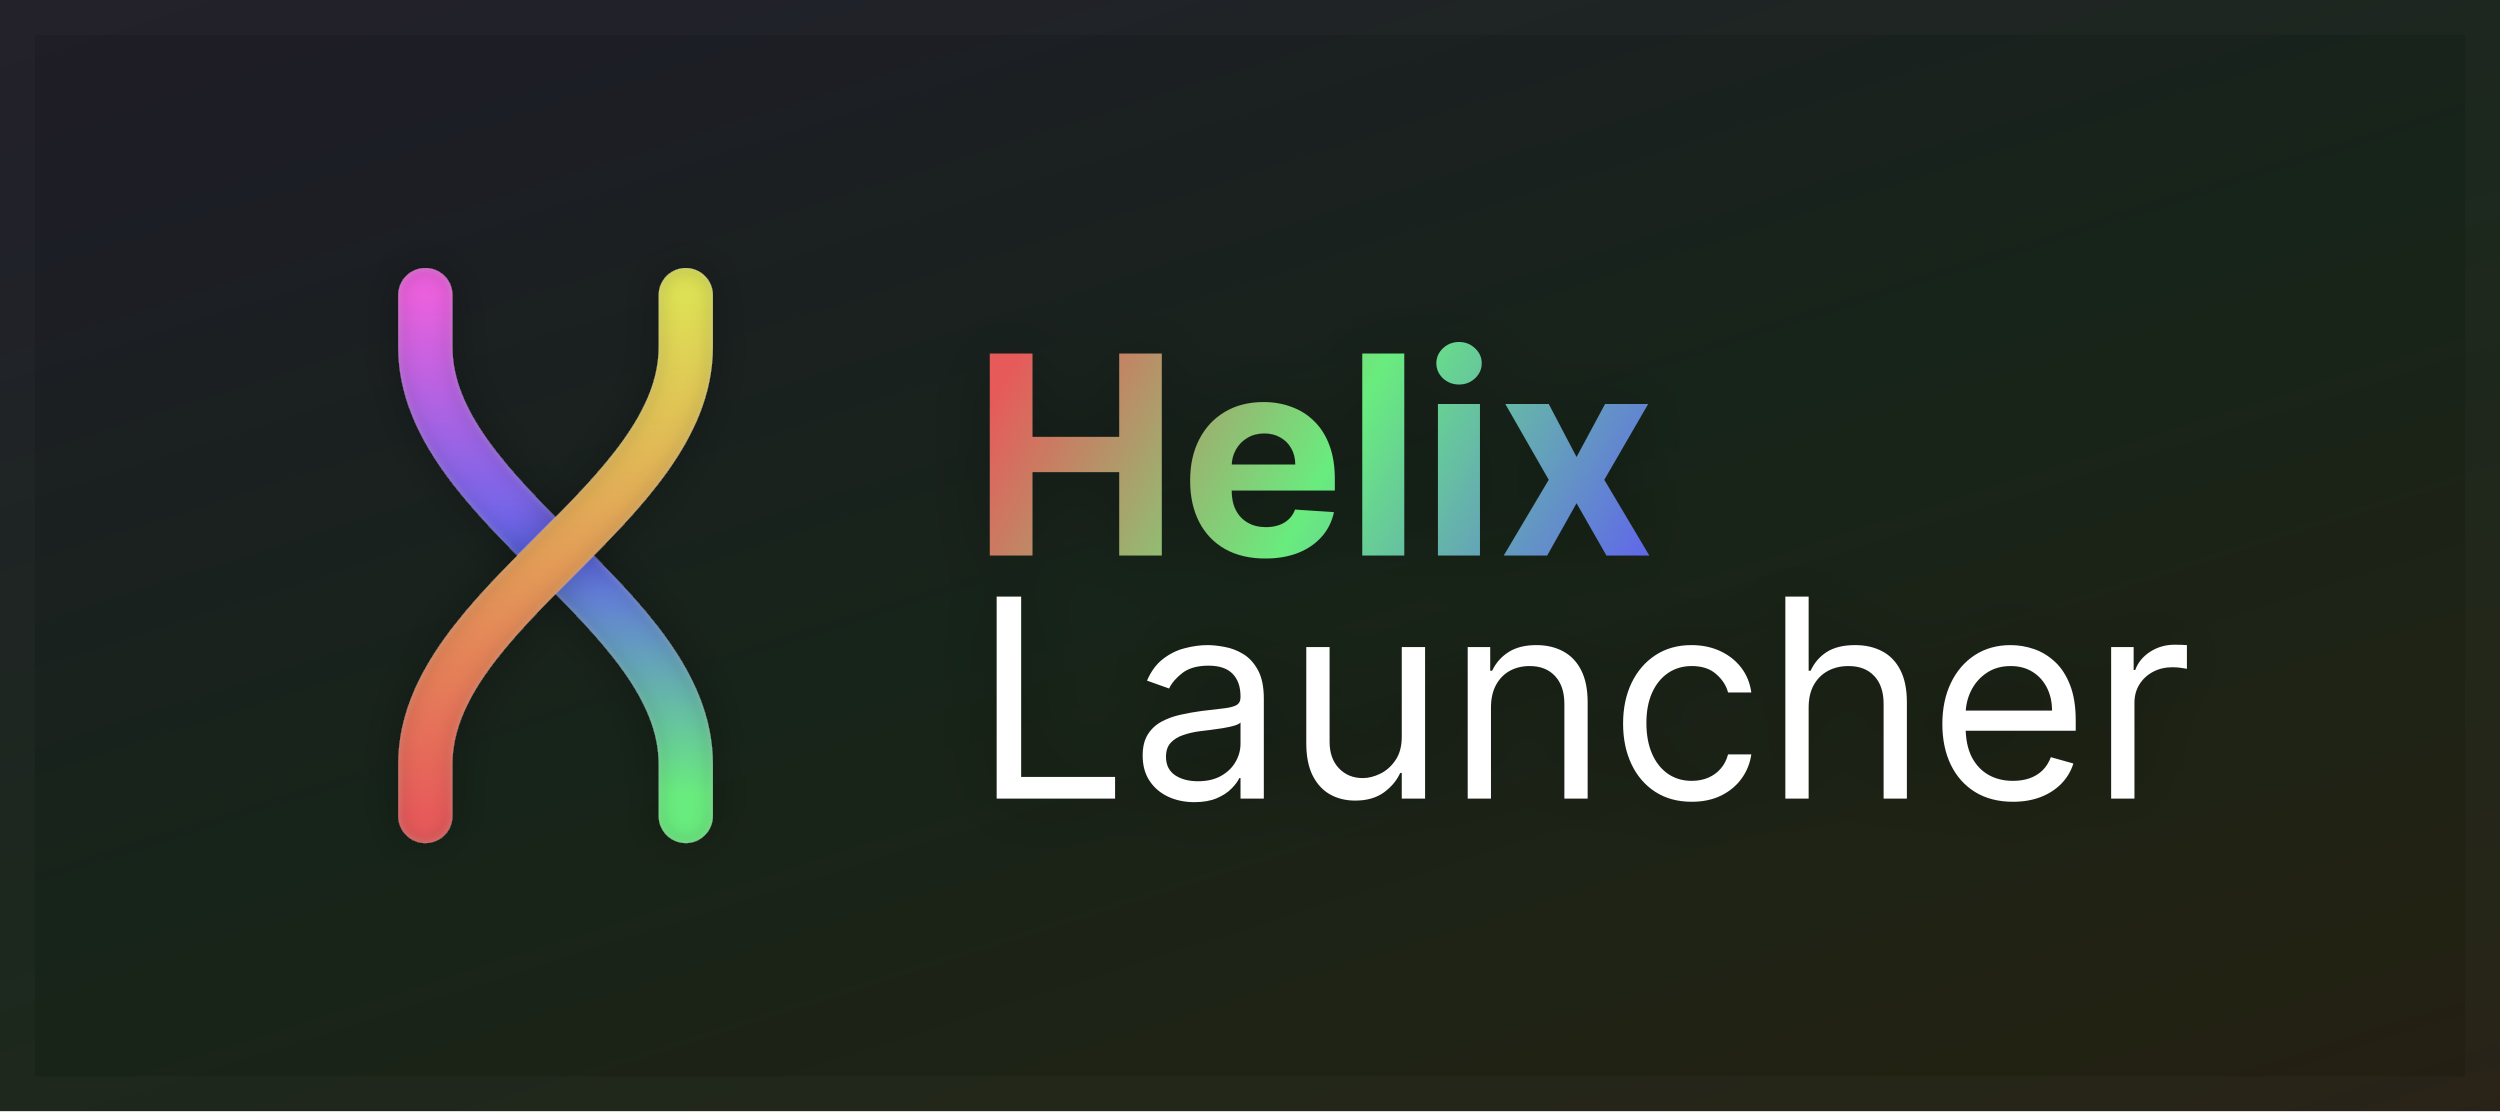
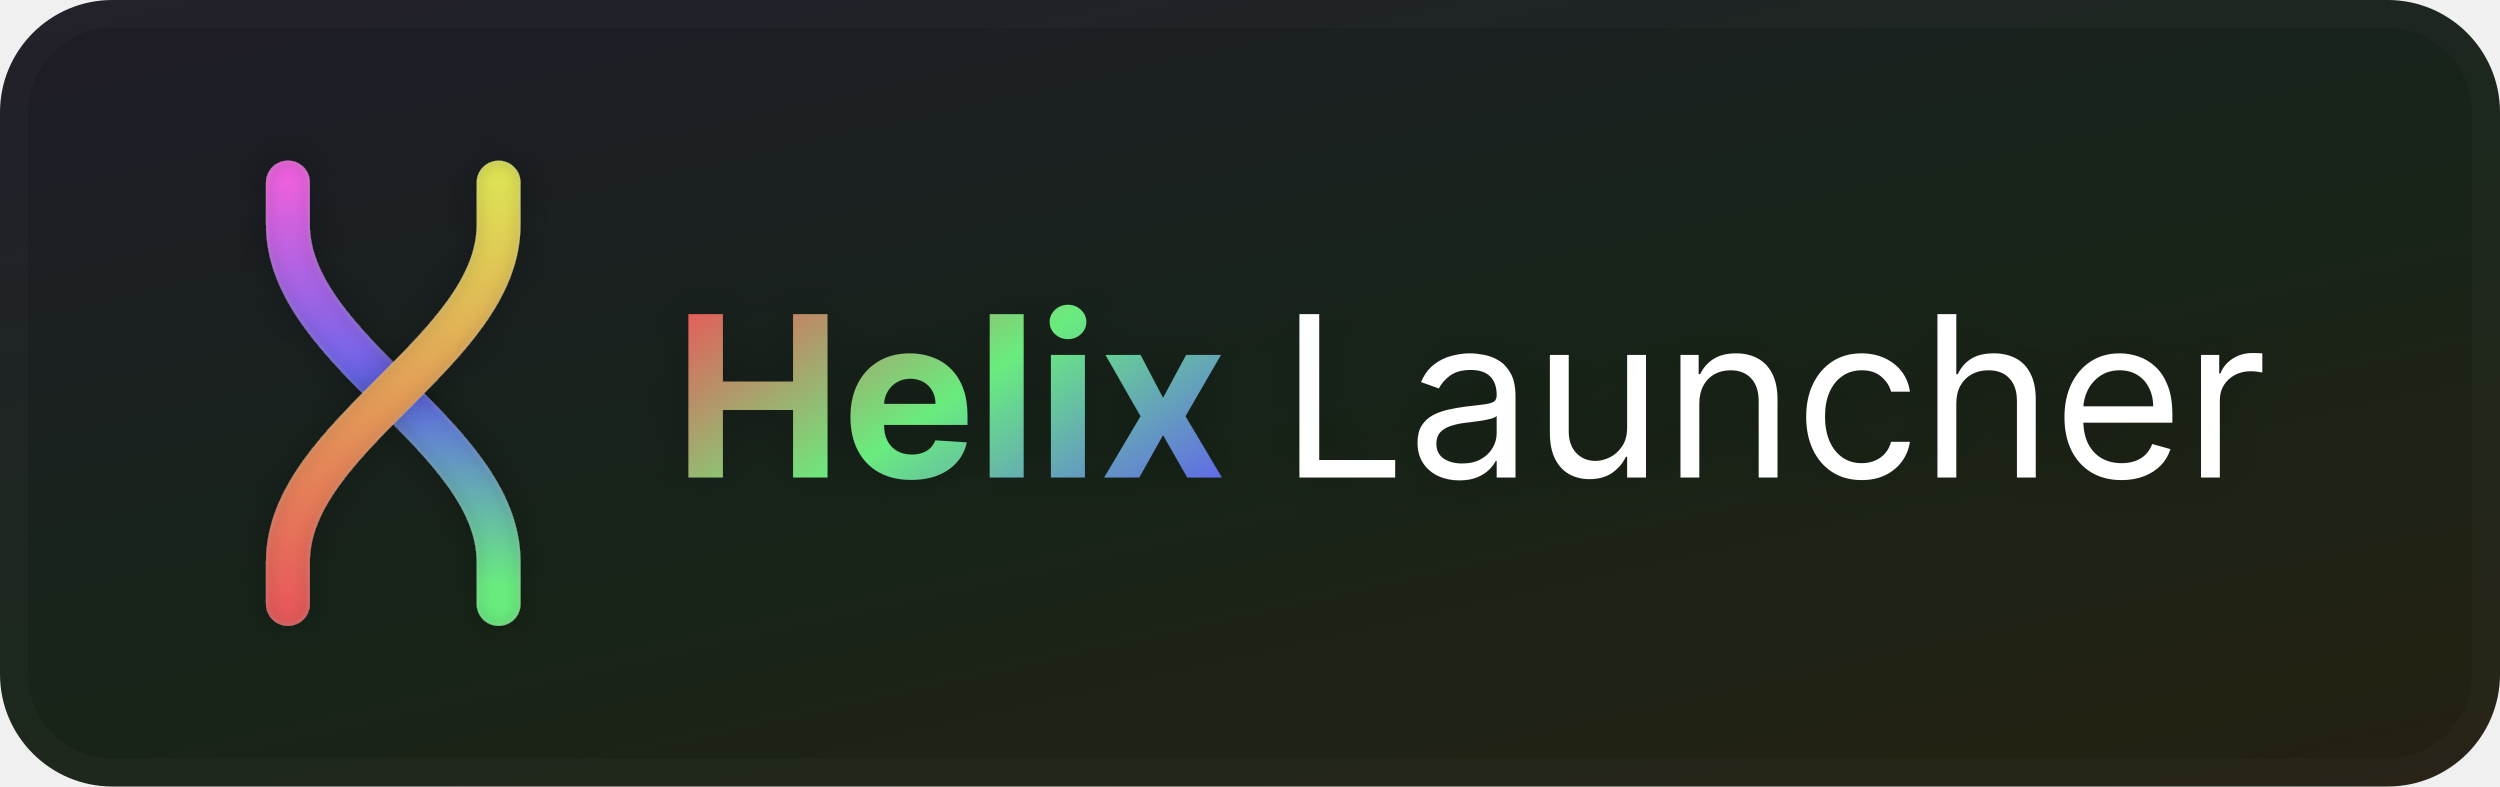
- <svg xmlns="http://www.w3.org/2000/svg" width="72" height="32" viewBox="0 0 72 32" fill="none">
-   <rect width="72" height="32" fill="url(#paint0_linear_5_19)" />
-   <g filter="url(#filter0_dii_5_19)">
-     <path d="M19.75 23.5C19.75 23 19.75 24.4 19.75 22C19.75 17.5 12.25 14.5 12.25 10C12.25 7.6 12.25 9.25 12.25 8.5" stroke="url(#paint1_linear_5_19)" stroke-width="1.562" stroke-linecap="round" />
+ <svg xmlns="http://www.w3.org/2000/svg" width="89" height="28" viewBox="0 0 89 28" fill="none">
+   <rect width="89" height="28" rx="4" fill="url(#paint0_linear_1_24)" />
+   <g filter="url(#filter0_dii_1_24)">
+     <path d="M17.75 21.5C17.75 21 17.75 22.4 17.75 20C17.75 15.5 10.25 12.5 10.25 8C10.25 5.6 10.25 7.25 10.25 6.5" stroke="url(#paint1_linear_1_24)" stroke-width="1.562" stroke-linecap="round" />
  </g>
-   <g filter="url(#filter1_dii_5_19)">
-     <path d="M12.25 23.5C12.25 23 12.25 24.4 12.25 22C12.25 17.5 19.75 14.5 19.75 10C19.75 7.6 19.75 9.25 19.75 8.5" stroke="url(#paint2_linear_5_19)" stroke-width="1.562" stroke-linecap="round" />
+   <g filter="url(#filter1_dii_1_24)">
+     <path d="M10.25 21.5C10.25 21 10.25 22.4 10.25 20C10.25 15.5 17.75 12.5 17.75 8C17.75 5.6 17.75 7.25 17.75 6.5" stroke="url(#paint2_linear_1_24)" stroke-width="1.562" stroke-linecap="round" />
  </g>
-   <g filter="url(#filter2_d_5_19)">
-     <path d="M28.506 16V10.182H29.736V12.582H32.233V10.182H33.46V16H32.233V13.597H29.736V16H28.506ZM36.44 16.085C35.992 16.085 35.605 15.994 35.281 15.812C34.959 15.629 34.711 15.369 34.537 15.034C34.363 14.697 34.276 14.298 34.276 13.838C34.276 13.389 34.363 12.995 34.537 12.656C34.711 12.317 34.956 12.053 35.273 11.864C35.591 11.674 35.964 11.579 36.392 11.579C36.68 11.579 36.948 11.626 37.196 11.719C37.446 11.81 37.664 11.947 37.849 12.131C38.037 12.314 38.183 12.546 38.287 12.824C38.391 13.1 38.443 13.424 38.443 13.796V14.128H34.758V13.378H37.304C37.304 13.204 37.266 13.049 37.19 12.915C37.115 12.78 37.01 12.675 36.875 12.599C36.742 12.522 36.588 12.483 36.412 12.483C36.228 12.483 36.065 12.526 35.923 12.611C35.783 12.694 35.673 12.807 35.594 12.949C35.514 13.089 35.474 13.245 35.472 13.418V14.131C35.472 14.347 35.511 14.533 35.591 14.69C35.672 14.848 35.787 14.969 35.935 15.054C36.082 15.139 36.258 15.182 36.46 15.182C36.595 15.182 36.718 15.163 36.83 15.125C36.941 15.087 37.037 15.03 37.117 14.954C37.196 14.879 37.257 14.786 37.298 14.676L38.418 14.75C38.361 15.019 38.244 15.254 38.068 15.454C37.894 15.653 37.669 15.809 37.392 15.921C37.117 16.03 36.8 16.085 36.44 16.085ZM40.443 10.182V16H39.233V10.182H40.443ZM41.413 16V11.636H42.623V16H41.413ZM42.021 11.074C41.841 11.074 41.686 11.014 41.557 10.895C41.431 10.774 41.367 10.629 41.367 10.46C41.367 10.294 41.431 10.151 41.557 10.031C41.686 9.91 41.841 9.849 42.021 9.849C42.2 9.849 42.354 9.91 42.481 10.031C42.61 10.151 42.674 10.294 42.674 10.46C42.674 10.629 42.61 10.774 42.481 10.895C42.354 11.014 42.2 11.074 42.021 11.074ZM44.604 11.636L45.405 13.162L46.226 11.636H47.467L46.203 13.818L47.501 16H46.266L45.405 14.492L44.558 16H43.308L44.604 13.818L43.354 11.636H44.604Z" fill="url(#paint3_linear_5_19)" />
-     <path d="M28.704 23V17.182H29.409V22.375H32.114V23H28.704ZM34.398 23.102C34.121 23.102 33.87 23.05 33.645 22.946C33.419 22.84 33.24 22.688 33.108 22.489C32.975 22.288 32.909 22.046 32.909 21.761C32.909 21.511 32.958 21.309 33.057 21.153C33.155 20.996 33.287 20.873 33.452 20.784C33.617 20.695 33.798 20.629 33.997 20.585C34.198 20.54 34.4 20.504 34.602 20.477C34.867 20.443 35.082 20.418 35.247 20.401C35.414 20.382 35.535 20.35 35.611 20.307C35.688 20.263 35.727 20.188 35.727 20.079V20.057C35.727 19.776 35.651 19.559 35.497 19.403C35.346 19.248 35.115 19.171 34.807 19.171C34.487 19.171 34.236 19.241 34.054 19.381C33.872 19.521 33.744 19.671 33.67 19.829L33.034 19.602C33.148 19.337 33.299 19.131 33.489 18.983C33.68 18.833 33.888 18.729 34.114 18.671C34.341 18.61 34.564 18.579 34.784 18.579C34.924 18.579 35.085 18.597 35.267 18.631C35.451 18.663 35.628 18.73 35.798 18.832C35.971 18.935 36.114 19.089 36.227 19.296C36.341 19.502 36.398 19.778 36.398 20.125V23H35.727V22.409H35.693C35.648 22.504 35.572 22.605 35.466 22.713C35.36 22.821 35.219 22.913 35.043 22.989C34.867 23.064 34.651 23.102 34.398 23.102ZM34.5 22.5C34.765 22.5 34.989 22.448 35.17 22.344C35.354 22.24 35.492 22.105 35.585 21.94C35.68 21.776 35.727 21.602 35.727 21.421V20.807C35.699 20.841 35.636 20.872 35.54 20.901C35.445 20.927 35.335 20.951 35.21 20.972C35.087 20.991 34.967 21.008 34.849 21.023C34.734 21.036 34.64 21.047 34.568 21.057C34.394 21.079 34.231 21.116 34.08 21.168C33.93 21.217 33.809 21.292 33.716 21.392C33.625 21.491 33.58 21.625 33.58 21.796C33.58 22.028 33.666 22.204 33.838 22.324C34.012 22.441 34.233 22.5 34.5 22.5ZM40.371 21.216V18.636H41.042V23H40.371V22.261H40.326C40.224 22.483 40.065 22.671 39.849 22.827C39.633 22.98 39.36 23.057 39.031 23.057C38.758 23.057 38.515 22.997 38.303 22.878C38.091 22.757 37.925 22.575 37.803 22.332C37.682 22.088 37.621 21.78 37.621 21.409V18.636H38.292V21.364C38.292 21.682 38.381 21.936 38.559 22.125C38.739 22.314 38.968 22.409 39.246 22.409C39.413 22.409 39.583 22.366 39.755 22.281C39.929 22.196 40.075 22.065 40.193 21.889C40.312 21.713 40.371 21.489 40.371 21.216ZM42.94 20.375V23H42.27V18.636H42.918V19.318H42.974C43.077 19.097 43.232 18.919 43.44 18.784C43.649 18.648 43.918 18.579 44.247 18.579C44.543 18.579 44.801 18.64 45.023 18.761C45.244 18.881 45.417 19.062 45.54 19.307C45.663 19.549 45.724 19.856 45.724 20.227V23H45.054V20.273C45.054 19.93 44.965 19.663 44.787 19.472C44.609 19.278 44.365 19.182 44.054 19.182C43.84 19.182 43.649 19.228 43.48 19.321C43.313 19.414 43.182 19.549 43.085 19.727C42.989 19.905 42.94 20.121 42.94 20.375ZM48.722 23.091C48.313 23.091 47.961 22.994 47.666 22.801C47.37 22.608 47.143 22.342 46.984 22.003C46.825 21.664 46.745 21.276 46.745 20.841C46.745 20.398 46.827 20.007 46.989 19.668C47.154 19.327 47.383 19.061 47.677 18.869C47.972 18.676 48.317 18.579 48.711 18.579C49.018 18.579 49.294 18.636 49.541 18.75C49.787 18.864 49.988 19.023 50.146 19.227C50.303 19.432 50.4 19.671 50.438 19.943H49.768C49.717 19.744 49.603 19.568 49.427 19.415C49.253 19.259 49.018 19.182 48.722 19.182C48.461 19.182 48.232 19.25 48.035 19.386C47.84 19.521 47.687 19.711 47.577 19.957C47.469 20.202 47.416 20.489 47.416 20.818C47.416 21.155 47.468 21.449 47.575 21.699C47.682 21.949 47.834 22.143 48.029 22.281C48.226 22.419 48.457 22.489 48.722 22.489C48.897 22.489 49.055 22.458 49.197 22.398C49.339 22.337 49.459 22.25 49.557 22.136C49.656 22.023 49.726 21.886 49.768 21.727H50.438C50.4 21.985 50.307 22.217 50.157 22.423C50.009 22.628 49.813 22.791 49.569 22.912C49.327 23.031 49.044 23.091 48.722 23.091ZM52.089 20.375V23H51.418V17.182H52.089V19.318H52.146C52.248 19.093 52.401 18.914 52.606 18.781C52.812 18.647 53.087 18.579 53.43 18.579C53.727 18.579 53.987 18.639 54.211 18.759C54.434 18.876 54.608 19.057 54.731 19.301C54.856 19.544 54.918 19.852 54.918 20.227V23H54.248V20.273C54.248 19.926 54.158 19.658 53.978 19.469C53.8 19.277 53.553 19.182 53.236 19.182C53.017 19.182 52.82 19.228 52.646 19.321C52.473 19.414 52.337 19.549 52.236 19.727C52.138 19.905 52.089 20.121 52.089 20.375ZM57.974 23.091C57.554 23.091 57.191 22.998 56.886 22.812C56.583 22.625 56.349 22.364 56.185 22.028C56.022 21.691 55.94 21.299 55.94 20.852C55.94 20.405 56.022 20.011 56.185 19.671C56.349 19.328 56.579 19.061 56.872 18.869C57.168 18.676 57.512 18.579 57.906 18.579C58.133 18.579 58.358 18.617 58.58 18.693C58.801 18.769 59.003 18.892 59.185 19.062C59.367 19.231 59.511 19.454 59.619 19.733C59.727 20.011 59.781 20.354 59.781 20.761V21.046H56.418V20.466H59.099C59.099 20.22 59.05 20 58.952 19.807C58.855 19.614 58.717 19.461 58.537 19.349C58.359 19.238 58.149 19.182 57.906 19.182C57.639 19.182 57.408 19.248 57.213 19.381C57.02 19.511 56.871 19.682 56.767 19.892C56.663 20.102 56.611 20.328 56.611 20.568V20.954C56.611 21.284 56.668 21.563 56.781 21.793C56.897 22.02 57.057 22.193 57.261 22.312C57.466 22.43 57.704 22.489 57.974 22.489C58.151 22.489 58.31 22.464 58.452 22.415C58.596 22.364 58.72 22.288 58.824 22.188C58.928 22.085 59.008 21.958 59.065 21.807L59.713 21.989C59.645 22.208 59.53 22.401 59.369 22.568C59.208 22.733 59.01 22.862 58.773 22.954C58.536 23.046 58.27 23.091 57.974 23.091ZM60.801 23V18.636H61.449V19.296H61.494C61.574 19.079 61.718 18.904 61.926 18.77C62.135 18.635 62.369 18.568 62.631 18.568C62.68 18.568 62.742 18.569 62.815 18.571C62.889 18.573 62.945 18.576 62.983 18.579V19.261C62.96 19.256 62.908 19.247 62.827 19.236C62.747 19.223 62.663 19.216 62.574 19.216C62.362 19.216 62.172 19.26 62.006 19.349C61.841 19.437 61.71 19.558 61.614 19.713C61.519 19.866 61.472 20.042 61.472 20.239V23H60.801Z" fill="white" />
+   <g filter="url(#filter2_d_1_24)">
+     <path d="M24.506 17V11.182H25.736V13.582H28.233V11.182H29.46V17H28.233V14.597H25.736V17H24.506ZM32.44 17.085C31.991 17.085 31.605 16.994 31.281 16.812C30.959 16.629 30.711 16.369 30.537 16.034C30.363 15.697 30.276 15.298 30.276 14.838C30.276 14.389 30.363 13.995 30.537 13.656C30.711 13.317 30.956 13.053 31.273 12.864C31.591 12.674 31.964 12.579 32.392 12.579C32.68 12.579 32.948 12.626 33.196 12.719C33.446 12.81 33.664 12.947 33.849 13.131C34.037 13.314 34.183 13.546 34.287 13.824C34.391 14.1 34.443 14.424 34.443 14.796V15.128H30.759V14.378H33.304C33.304 14.204 33.266 14.049 33.19 13.915C33.115 13.78 33.01 13.675 32.875 13.599C32.742 13.522 32.588 13.483 32.412 13.483C32.228 13.483 32.065 13.526 31.923 13.611C31.783 13.694 31.673 13.807 31.594 13.949C31.514 14.089 31.474 14.245 31.472 14.418V15.131C31.472 15.347 31.511 15.533 31.591 15.69C31.672 15.848 31.787 15.969 31.935 16.054C32.082 16.139 32.258 16.182 32.46 16.182C32.595 16.182 32.718 16.163 32.83 16.125C32.941 16.087 33.037 16.03 33.117 15.954C33.196 15.879 33.257 15.786 33.298 15.676L34.418 15.75C34.361 16.019 34.244 16.254 34.068 16.454C33.894 16.653 33.669 16.809 33.392 16.921C33.117 17.03 32.8 17.085 32.44 17.085ZM36.443 11.182V17H35.233V11.182H36.443ZM37.413 17V12.636H38.623V17H37.413ZM38.021 12.074C37.841 12.074 37.686 12.014 37.557 11.895C37.431 11.774 37.367 11.629 37.367 11.46C37.367 11.294 37.431 11.151 37.557 11.031C37.686 10.91 37.841 10.849 38.021 10.849C38.2 10.849 38.354 10.91 38.481 11.031C38.61 11.151 38.674 11.294 38.674 11.46C38.674 11.629 38.61 11.774 38.481 11.895C38.354 12.014 38.2 12.074 38.021 12.074ZM40.604 12.636L41.405 14.162L42.226 12.636H43.467L42.203 14.818L43.501 17H42.266L41.405 15.492L40.558 17H39.308L40.604 14.818L39.354 12.636H40.604Z" fill="url(#paint3_linear_1_24)" />
+     <path d="M46.259 17V11.182H46.964V16.375H49.668V17H46.259ZM51.952 17.102C51.676 17.102 51.425 17.05 51.2 16.946C50.974 16.84 50.795 16.688 50.663 16.489C50.53 16.288 50.464 16.046 50.464 15.761C50.464 15.511 50.513 15.309 50.611 15.153C50.71 14.996 50.842 14.873 51.006 14.784C51.171 14.695 51.353 14.629 51.552 14.585C51.753 14.54 51.954 14.504 52.157 14.477C52.422 14.443 52.637 14.418 52.802 14.401C52.968 14.382 53.09 14.35 53.166 14.307C53.243 14.263 53.282 14.188 53.282 14.079V14.057C53.282 13.777 53.205 13.559 53.052 13.403C52.9 13.248 52.67 13.171 52.361 13.171C52.041 13.171 51.791 13.241 51.609 13.381C51.427 13.521 51.299 13.671 51.225 13.829L50.589 13.602C50.702 13.337 50.854 13.131 51.043 12.983C51.235 12.833 51.443 12.729 51.668 12.671C51.896 12.61 52.119 12.579 52.339 12.579C52.479 12.579 52.64 12.597 52.822 12.631C53.005 12.663 53.182 12.73 53.353 12.832C53.525 12.935 53.668 13.089 53.782 13.296C53.896 13.502 53.952 13.778 53.952 14.125V17H53.282V16.409H53.248C53.202 16.504 53.127 16.605 53.021 16.713C52.914 16.821 52.773 16.913 52.597 16.989C52.421 17.064 52.206 17.102 51.952 17.102ZM52.055 16.5C52.32 16.5 52.543 16.448 52.725 16.344C52.909 16.24 53.047 16.105 53.14 15.94C53.235 15.776 53.282 15.602 53.282 15.421V14.807C53.254 14.841 53.191 14.872 53.094 14.901C53 14.927 52.89 14.951 52.765 14.972C52.642 14.991 52.522 15.008 52.404 15.023C52.289 15.036 52.195 15.047 52.123 15.057C51.949 15.079 51.786 15.117 51.634 15.168C51.485 15.217 51.363 15.292 51.271 15.392C51.18 15.491 51.134 15.625 51.134 15.796C51.134 16.028 51.22 16.204 51.393 16.324C51.567 16.441 51.788 16.5 52.055 16.5ZM57.926 15.216V12.636H58.597V17H57.926V16.261H57.881C57.778 16.483 57.619 16.671 57.403 16.827C57.188 16.98 56.915 17.057 56.585 17.057C56.312 17.057 56.07 16.997 55.858 16.878C55.646 16.757 55.479 16.575 55.358 16.332C55.237 16.088 55.176 15.78 55.176 15.409V12.636H55.847V15.364C55.847 15.682 55.936 15.936 56.114 16.125C56.294 16.314 56.523 16.409 56.801 16.409C56.968 16.409 57.137 16.366 57.31 16.281C57.484 16.196 57.63 16.065 57.747 15.889C57.867 15.713 57.926 15.489 57.926 15.216ZM60.495 14.375V17H59.825V12.636H60.472V13.318H60.529C60.631 13.097 60.787 12.919 60.995 12.784C61.203 12.648 61.472 12.579 61.802 12.579C62.097 12.579 62.356 12.64 62.577 12.761C62.799 12.881 62.971 13.062 63.094 13.307C63.218 13.549 63.279 13.856 63.279 14.227V17H62.609V14.273C62.609 13.93 62.52 13.663 62.342 13.472C62.164 13.278 61.919 13.182 61.609 13.182C61.395 13.182 61.203 13.228 61.035 13.321C60.868 13.414 60.736 13.549 60.64 13.727C60.543 13.905 60.495 14.121 60.495 14.375ZM66.277 17.091C65.868 17.091 65.516 16.994 65.22 16.801C64.925 16.608 64.697 16.342 64.538 16.003C64.379 15.664 64.3 15.277 64.3 14.841C64.3 14.398 64.381 14.007 64.544 13.668C64.709 13.327 64.938 13.061 65.231 12.869C65.527 12.676 65.872 12.579 66.266 12.579C66.572 12.579 66.849 12.636 67.095 12.75C67.341 12.864 67.543 13.023 67.7 13.227C67.858 13.432 67.955 13.671 67.993 13.943H67.322C67.271 13.744 67.158 13.568 66.981 13.415C66.807 13.259 66.572 13.182 66.277 13.182C66.016 13.182 65.787 13.25 65.59 13.386C65.394 13.521 65.242 13.711 65.132 13.957C65.024 14.202 64.97 14.489 64.97 14.818C64.97 15.155 65.023 15.449 65.129 15.699C65.237 15.949 65.389 16.143 65.584 16.281C65.781 16.419 66.012 16.489 66.277 16.489C66.451 16.489 66.609 16.458 66.751 16.398C66.894 16.337 67.014 16.25 67.112 16.136C67.211 16.023 67.281 15.886 67.322 15.727H67.993C67.955 15.985 67.861 16.217 67.712 16.423C67.564 16.628 67.368 16.791 67.124 16.912C66.881 17.031 66.599 17.091 66.277 17.091ZM69.644 14.375V17H68.973V11.182H69.644V13.318H69.7C69.803 13.093 69.956 12.914 70.16 12.781C70.367 12.647 70.642 12.579 70.984 12.579C71.282 12.579 71.542 12.639 71.766 12.758C71.989 12.876 72.162 13.057 72.285 13.301C72.41 13.544 72.473 13.852 72.473 14.227V17H71.803V14.273C71.803 13.926 71.713 13.658 71.533 13.469C71.355 13.277 71.108 13.182 70.791 13.182C70.572 13.182 70.374 13.228 70.2 13.321C70.028 13.414 69.892 13.549 69.791 13.727C69.693 13.905 69.644 14.121 69.644 14.375ZM75.529 17.091C75.109 17.091 74.746 16.998 74.441 16.812C74.138 16.625 73.904 16.364 73.739 16.028C73.576 15.691 73.495 15.299 73.495 14.852C73.495 14.405 73.576 14.011 73.739 13.671C73.904 13.328 74.133 13.061 74.427 12.869C74.722 12.676 75.067 12.579 75.461 12.579C75.688 12.579 75.913 12.617 76.134 12.693C76.356 12.769 76.558 12.892 76.739 13.062C76.921 13.231 77.066 13.454 77.174 13.733C77.282 14.011 77.336 14.354 77.336 14.761V15.046H73.972V14.466H76.654C76.654 14.22 76.605 14 76.506 13.807C76.41 13.614 76.272 13.461 76.092 13.349C75.914 13.238 75.703 13.182 75.461 13.182C75.194 13.182 74.963 13.248 74.768 13.381C74.575 13.511 74.426 13.682 74.322 13.892C74.218 14.102 74.165 14.328 74.165 14.568V14.954C74.165 15.284 74.222 15.563 74.336 15.793C74.451 16.02 74.612 16.193 74.816 16.312C75.021 16.43 75.258 16.489 75.529 16.489C75.705 16.489 75.864 16.464 76.006 16.415C76.15 16.364 76.274 16.288 76.379 16.188C76.483 16.085 76.563 15.958 76.62 15.807L77.268 15.989C77.2 16.208 77.085 16.401 76.924 16.568C76.763 16.733 76.564 16.862 76.327 16.954C76.091 17.046 75.825 17.091 75.529 17.091ZM78.356 17V12.636H79.004V13.296H79.049C79.129 13.079 79.272 12.904 79.481 12.77C79.689 12.635 79.924 12.568 80.185 12.568C80.235 12.568 80.296 12.569 80.37 12.571C80.444 12.573 80.5 12.576 80.538 12.579V13.261C80.515 13.256 80.463 13.247 80.381 13.236C80.302 13.223 80.218 13.216 80.129 13.216C79.916 13.216 79.727 13.26 79.56 13.349C79.396 13.437 79.265 13.558 79.168 13.713C79.074 13.867 79.026 14.042 79.026 14.239V17H78.356Z" fill="white" />
  </g>
-   <rect x="0.5" y="0.5" width="71" height="31" stroke="white" stroke-opacity="0.02" />
+   <rect x="0.5" y="0.5" width="88" height="27" rx="3.5" stroke="white" stroke-opacity="0.02" />
  <defs>
-     <filter id="filter0_dii_5_19" x="10.219" y="6.469" width="11.562" height="19.062" filterUnits="userSpaceOnUse" color-interpolation-filters="sRGB">
+     <filter id="filter0_dii_1_24" x="8.219" y="4.469" width="11.562" height="19.062" filterUnits="userSpaceOnUse" color-interpolation-filters="sRGB">
      <feFlood flood-opacity="0" result="BackgroundImageFix" />
      <feColorMatrix in="SourceAlpha" type="matrix" values="0 0 0 0 0 0 0 0 0 0 0 0 0 0 0 0 0 0 127 0" result="hardAlpha" />
      <feOffset />
      <feGaussianBlur stdDeviation="0.625" />
      <feComposite in2="hardAlpha" operator="out" />
      <feColorMatrix type="matrix" values="0 0 0 0 0 0 0 0 0 0 0 0 0 0 0 0 0 0 0.25 0" />
-       <feBlend mode="normal" in2="BackgroundImageFix" result="effect1_dropShadow_5_19" />
-       <feBlend mode="normal" in="SourceGraphic" in2="effect1_dropShadow_5_19" result="shape" />
+       <feBlend mode="normal" in2="BackgroundImageFix" result="effect1_dropShadow_1_24" />
+       <feBlend mode="normal" in="SourceGraphic" in2="effect1_dropShadow_1_24" result="shape" />
      <feColorMatrix in="SourceAlpha" type="matrix" values="0 0 0 0 0 0 0 0 0 0 0 0 0 0 0 0 0 0 127 0" result="hardAlpha" />
      <feOffset />
      <feGaussianBlur stdDeviation="0.312" />
      <feComposite in2="hardAlpha" operator="arithmetic" k2="-1" k3="1" />
      <feColorMatrix type="matrix" values="0 0 0 0 0 0 0 0 0 0 0 0 0 0 0 0 0 0 0.2 0" />
-       <feBlend mode="normal" in2="shape" result="effect2_innerShadow_5_19" />
+       <feBlend mode="normal" in2="shape" result="effect2_innerShadow_1_24" />
      <feColorMatrix in="SourceAlpha" type="matrix" values="0 0 0 0 0 0 0 0 0 0 0 0 0 0 0 0 0 0 127 0" result="hardAlpha" />
      <feOffset />
      <feGaussianBlur stdDeviation="0.125" />
      <feComposite in2="hardAlpha" operator="arithmetic" k2="-1" k3="1" />
      <feColorMatrix type="matrix" values="0 0 0 0 1 0 0 0 0 1 0 0 0 0 1 0 0 0 0.3 0" />
-       <feBlend mode="normal" in2="effect2_innerShadow_5_19" result="effect3_innerShadow_5_19" />
+       <feBlend mode="normal" in2="effect2_innerShadow_1_24" result="effect3_innerShadow_1_24" />
    </filter>
-     <filter id="filter1_dii_5_19" x="10.219" y="6.469" width="11.562" height="19.062" filterUnits="userSpaceOnUse" color-interpolation-filters="sRGB">
+     <filter id="filter1_dii_1_24" x="8.219" y="4.469" width="11.562" height="19.062" filterUnits="userSpaceOnUse" color-interpolation-filters="sRGB">
      <feFlood flood-opacity="0" result="BackgroundImageFix" />
      <feColorMatrix in="SourceAlpha" type="matrix" values="0 0 0 0 0 0 0 0 0 0 0 0 0 0 0 0 0 0 127 0" result="hardAlpha" />
      <feOffset />
      <feGaussianBlur stdDeviation="0.625" />
      <feComposite in2="hardAlpha" operator="out" />
      <feColorMatrix type="matrix" values="0 0 0 0 0 0 0 0 0 0 0 0 0 0 0 0 0 0 0.25 0" />
-       <feBlend mode="normal" in2="BackgroundImageFix" result="effect1_dropShadow_5_19" />
-       <feBlend mode="normal" in="SourceGraphic" in2="effect1_dropShadow_5_19" result="shape" />
+       <feBlend mode="normal" in2="BackgroundImageFix" result="effect1_dropShadow_1_24" />
+       <feBlend mode="normal" in="SourceGraphic" in2="effect1_dropShadow_1_24" result="shape" />
      <feColorMatrix in="SourceAlpha" type="matrix" values="0 0 0 0 0 0 0 0 0 0 0 0 0 0 0 0 0 0 127 0" result="hardAlpha" />
      <feOffset />
      <feGaussianBlur stdDeviation="0.312" />
      <feComposite in2="hardAlpha" operator="arithmetic" k2="-1" k3="1" />
      <feColorMatrix type="matrix" values="0 0 0 0 0 0 0 0 0 0 0 0 0 0 0 0 0 0 0.2 0" />
-       <feBlend mode="normal" in2="shape" result="effect2_innerShadow_5_19" />
+       <feBlend mode="normal" in2="shape" result="effect2_innerShadow_1_24" />
      <feColorMatrix in="SourceAlpha" type="matrix" values="0 0 0 0 0 0 0 0 0 0 0 0 0 0 0 0 0 0 127 0" result="hardAlpha" />
      <feOffset />
      <feGaussianBlur stdDeviation="0.125" />
      <feComposite in2="hardAlpha" operator="arithmetic" k2="-1" k3="1" />
      <feColorMatrix type="matrix" values="0 0 0 0 1 0 0 0 0 1 0 0 0 0 1 0 0 0 0.3 0" />
-       <feBlend mode="normal" in2="effect2_innerShadow_5_19" result="effect3_innerShadow_5_19" />
+       <feBlend mode="normal" in2="effect2_innerShadow_1_24" result="effect3_innerShadow_1_24" />
    </filter>
-     <filter id="filter2_d_5_19" x="26.506" y="7.849" width="38.477" height="17.253" filterUnits="userSpaceOnUse" color-interpolation-filters="sRGB">
+     <filter id="filter2_d_1_24" x="22.506" y="8.849" width="60.032" height="10.253" filterUnits="userSpaceOnUse" color-interpolation-filters="sRGB">
      <feFlood flood-opacity="0" result="BackgroundImageFix" />
      <feColorMatrix in="SourceAlpha" type="matrix" values="0 0 0 0 0 0 0 0 0 0 0 0 0 0 0 0 0 0 127 0" result="hardAlpha" />
      <feOffset />
      <feGaussianBlur stdDeviation="1" />
      <feComposite in2="hardAlpha" operator="out" />
      <feColorMatrix type="matrix" values="0 0 0 0 0 0 0 0 0 0 0 0 0 0 0 0 0 0 0.25 0" />
-       <feBlend mode="normal" in2="BackgroundImageFix" result="effect1_dropShadow_5_19" />
-       <feBlend mode="normal" in="SourceGraphic" in2="effect1_dropShadow_5_19" result="shape" />
+       <feBlend mode="normal" in2="BackgroundImageFix" result="effect1_dropShadow_1_24" />
+       <feBlend mode="normal" in="SourceGraphic" in2="effect1_dropShadow_1_24" result="shape" />
    </filter>
-     <linearGradient id="paint0_linear_5_19" x1="18.562" y1="-22" x2="43.601" y2="56.873" gradientUnits="userSpaceOnUse">
+     <linearGradient id="paint0_linear_1_24" x1="22.945" y1="-19.25" x2="39.196" y2="53.067" gradientUnits="userSpaceOnUse">
      <stop stop-color="#262026" />
      <stop offset="0.25" stop-color="#1D1D26" />
      <stop offset="0.5" stop-color="#172419" />
      <stop offset="0.75" stop-color="#222213" />
      <stop offset="1" stop-color="#2E1414" />
    </linearGradient>
-     <linearGradient id="paint1_linear_5_19" x1="16" y1="8.5" x2="16" y2="23.5" gradientUnits="userSpaceOnUse">
+     <linearGradient id="paint1_linear_1_24" x1="14" y1="6.5" x2="14" y2="21.5" gradientUnits="userSpaceOnUse">
      <stop stop-color="#EB60DD" />
      <stop offset="0.49" stop-color="#6066EA" />
      <stop offset="0.958" stop-color="#69EC7E" />
    </linearGradient>
-     <linearGradient id="paint2_linear_5_19" x1="16" y1="8.5" x2="16" y2="23.5" gradientUnits="userSpaceOnUse">
+     <linearGradient id="paint2_linear_1_24" x1="14" y1="6.5" x2="14" y2="21.5" gradientUnits="userSpaceOnUse">
      <stop stop-color="#DEE154" />
      <stop offset="1" stop-color="#E75A5A" />
    </linearGradient>
-     <linearGradient id="paint3_linear_5_19" x1="30.5" y1="8" x2="47" y2="17" gradientUnits="userSpaceOnUse">
+     <linearGradient id="paint3_linear_1_24" x1="25" y1="10.5" x2="34.141" y2="23.784" gradientUnits="userSpaceOnUse">
      <stop stop-color="#E75A5A" />
      <stop offset="0.5" stop-color="#69EC7E" />
      <stop offset="1" stop-color="#6066EA" />
    </linearGradient>
  </defs>
</svg>
